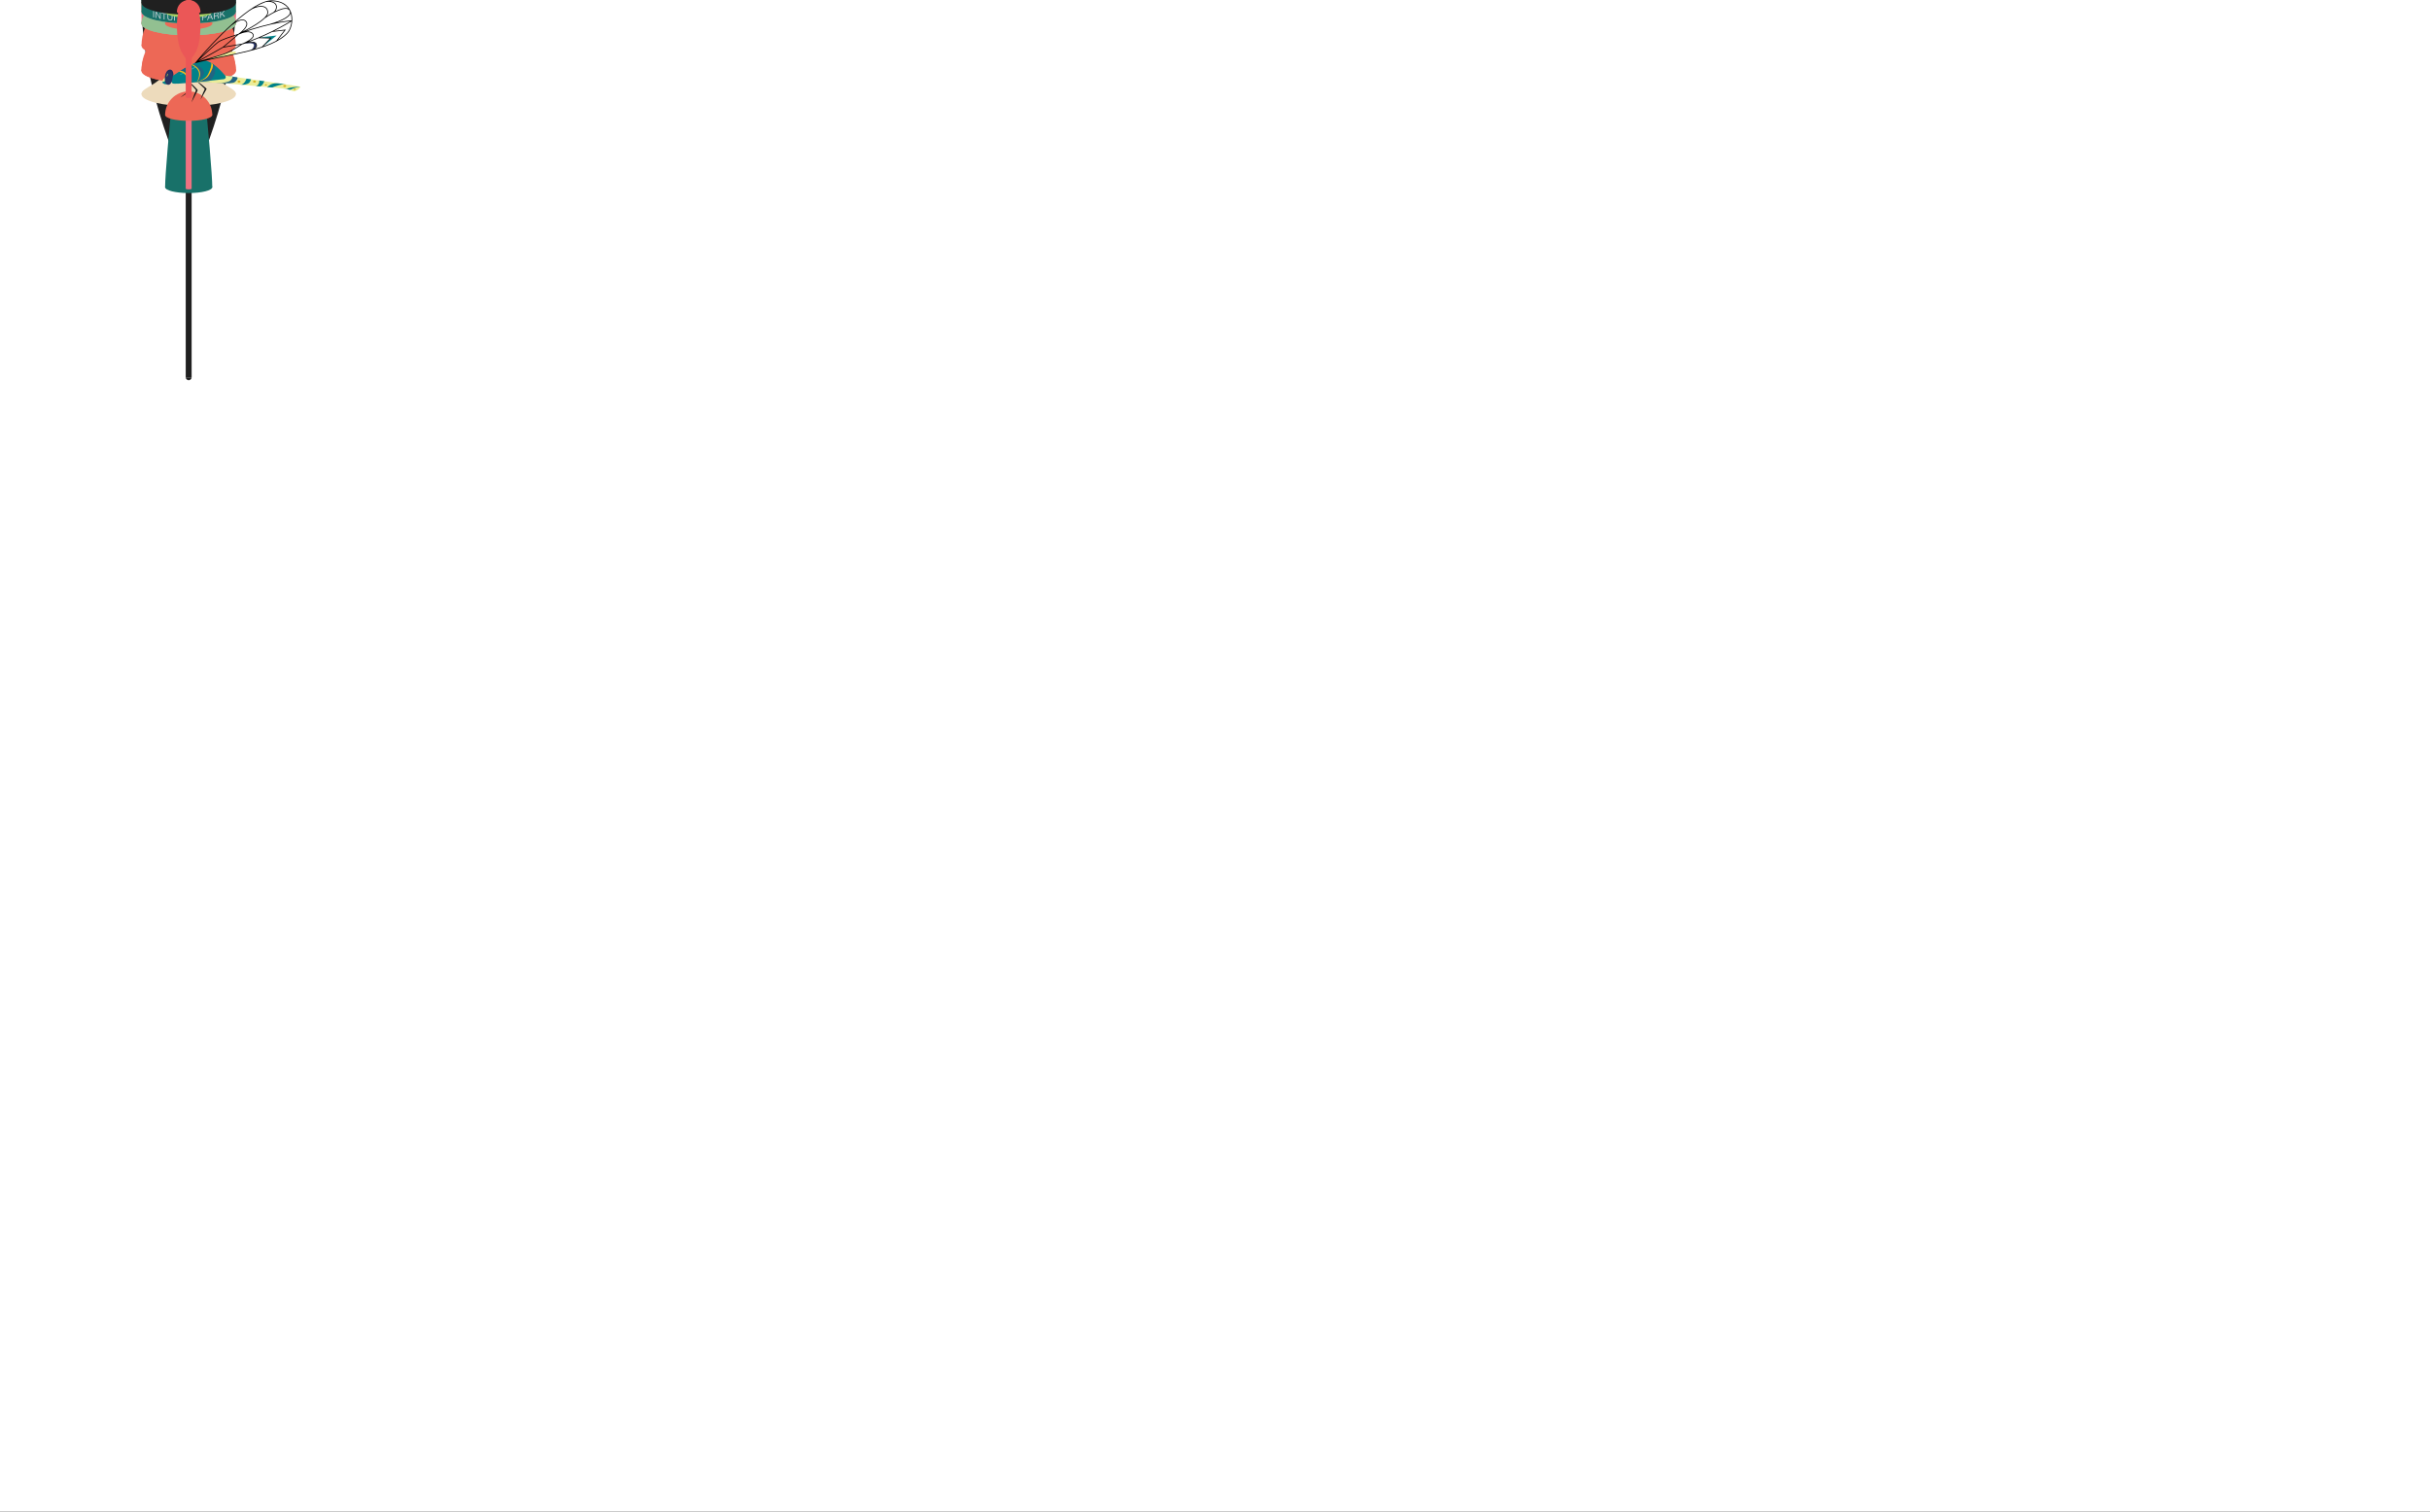
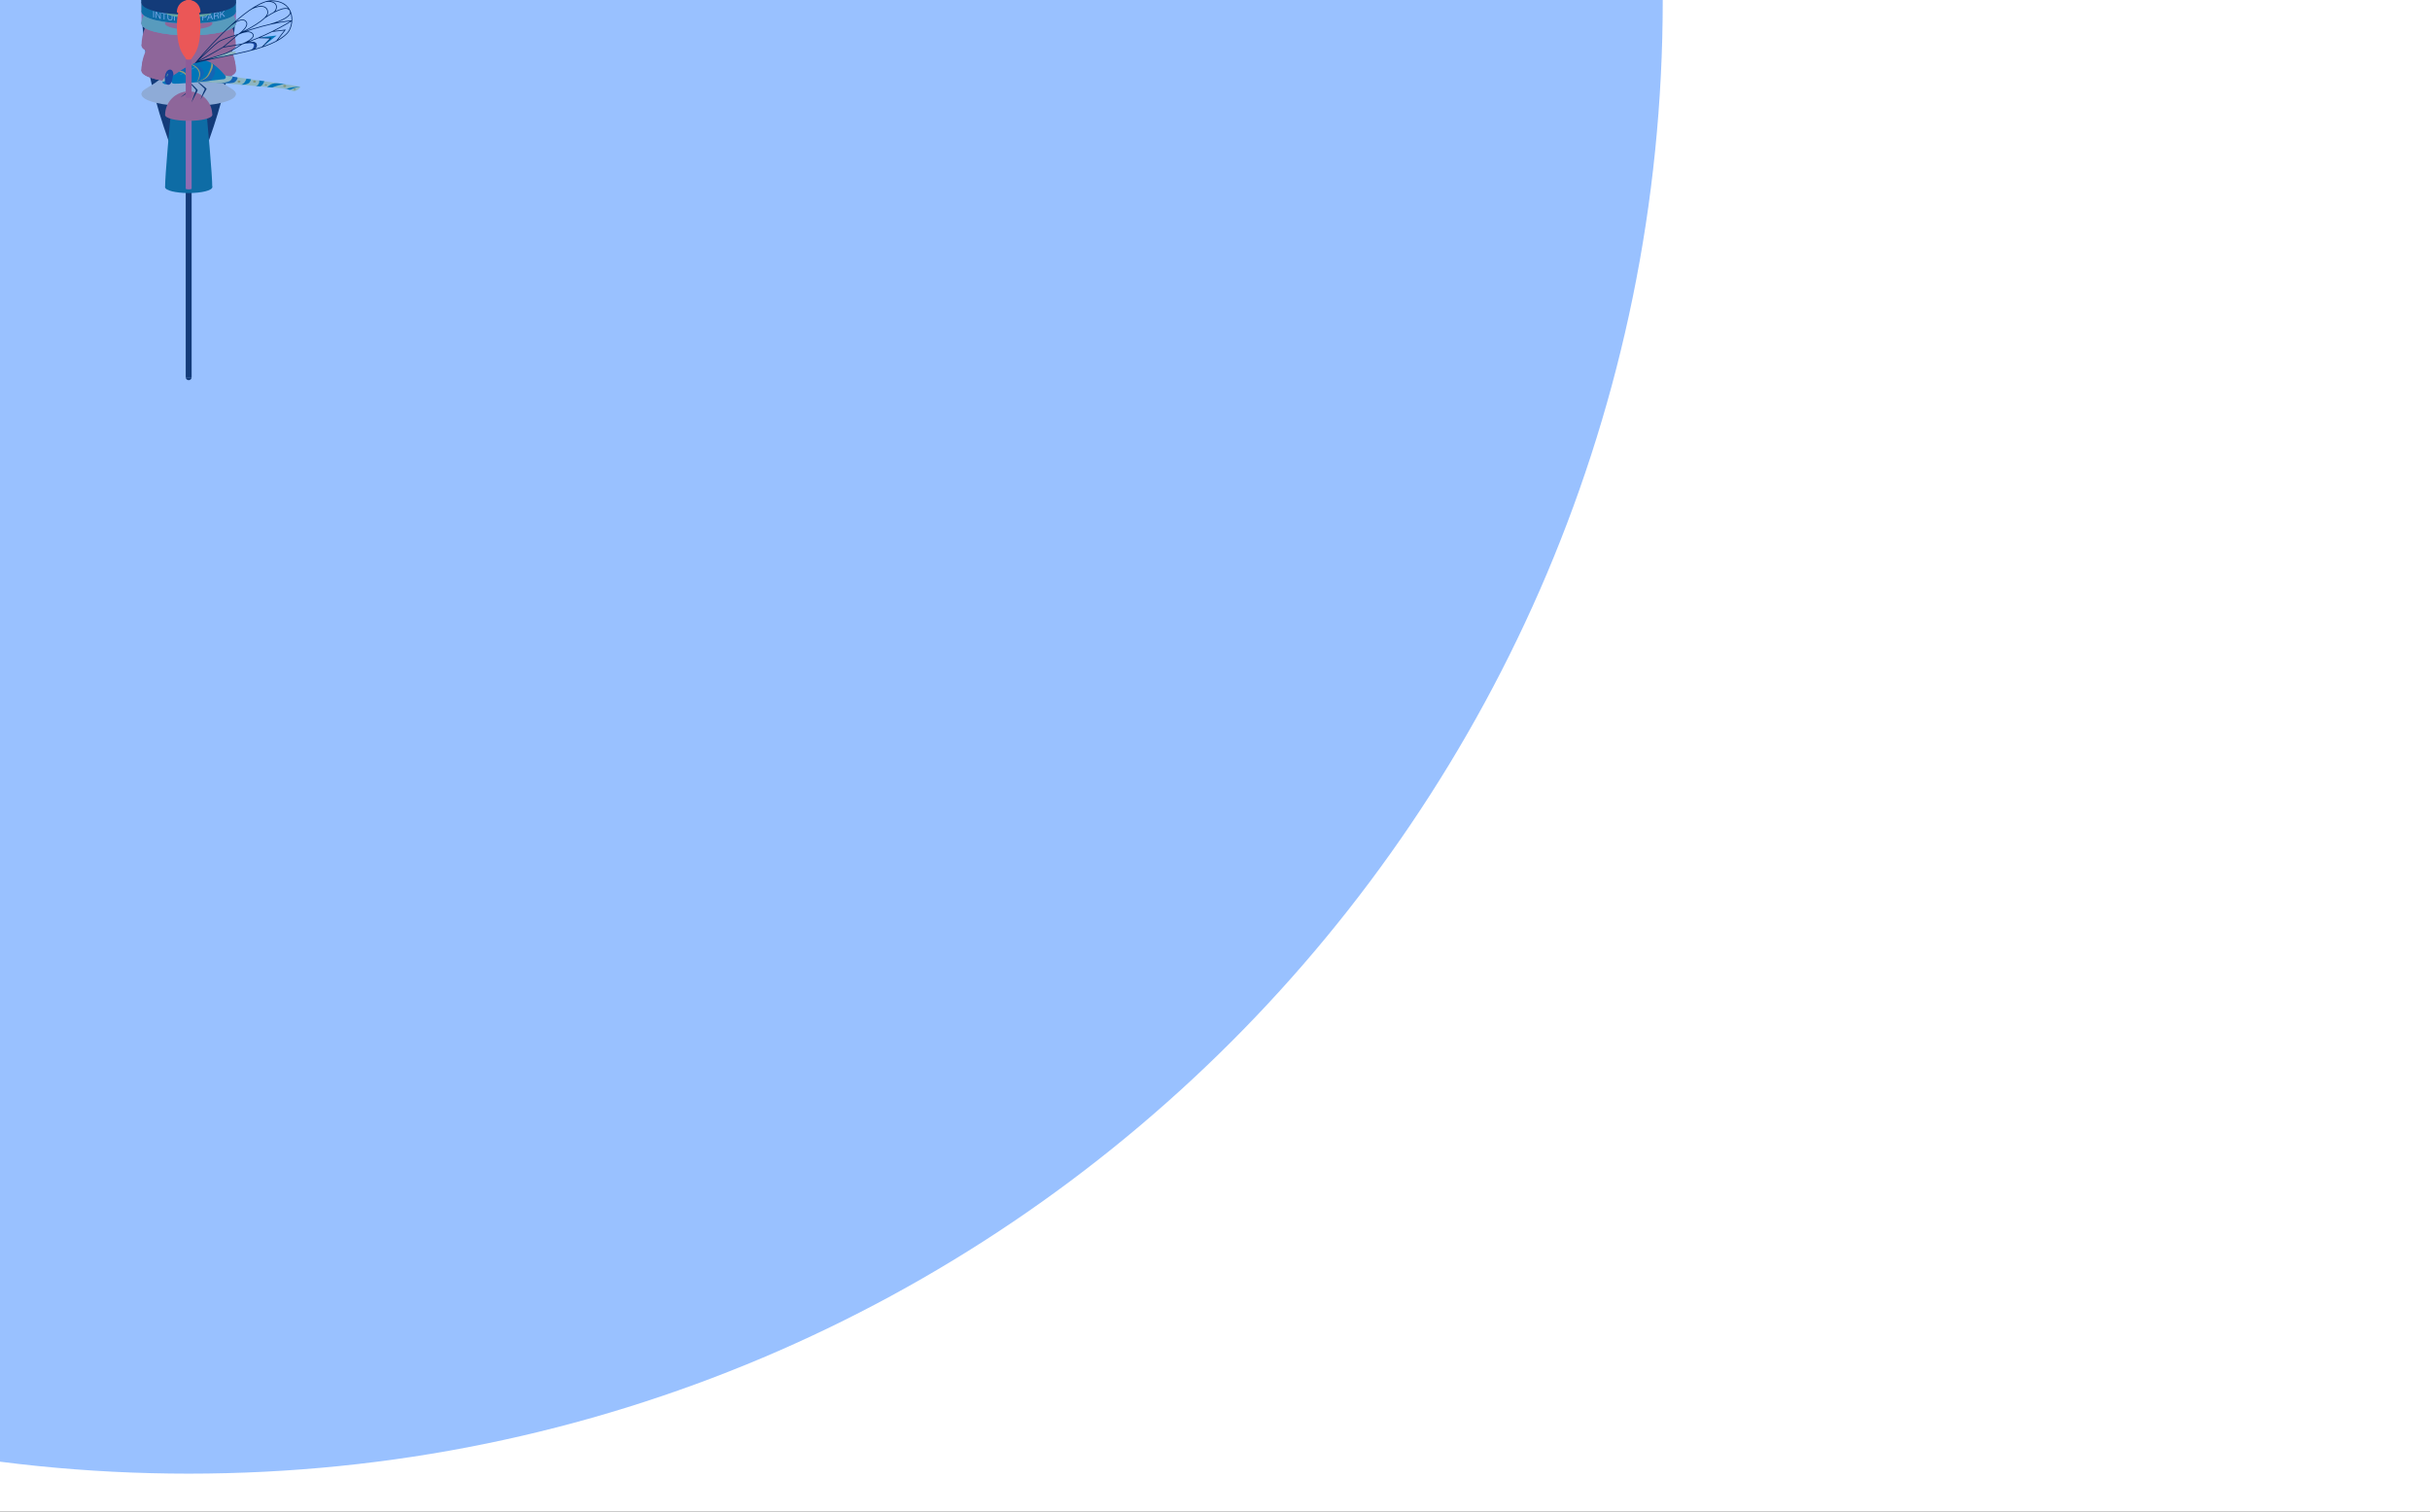
<svg xmlns="http://www.w3.org/2000/svg" width="3297" height="2051" viewBox="0 0 3297 2051" fill="none">
  <rect width="3297" height="2051" fill="black" />
  <g id="floatParts" clip-path="url(#clip0)">
    <rect width="3297" height="2051" fill="white" />
    <g id="p-512-8-0">
      <rect id="Rectangle 28" x="252" width="8" height="512" fill="#202020" />
      <path id="Ellipse 42" d="M252 512C252 513.061 252.421 514.078 253.172 514.828C253.922 515.579 254.939 516 256 516C257.061 516 258.078 515.579 258.828 514.828C259.579 514.078 260 513.061 260 512L252 512Z" fill="#202020" />
    </g>
    <g id="p-256-8-0">
      <rect id="Rectangle 27" x="252" width="8" height="256" fill="#202020" />
      <path id="Ellipse 41" d="M252 256C252 257.061 252.421 258.078 253.172 258.828C253.922 259.579 254.939 260 256 260C257.061 260 258.078 259.579 258.828 258.828C259.579 258.078 260 257.061 260 256L252 256Z" fill="#202020" />
    </g>
-     <g id="P-512-128-8">
+     <g id="p-256-128-8">
      <ellipse id="Ellipse 68" cx="256" cy="256" rx="4" ry="1" fill="#202020" />
      <path id="Vector 17" d="M320 0C320 132 260 240 260 256L252 256C252 240 192 132.5 192 -3.35703e-05L320 0Z" fill="#202020" />
    </g>
    <g id="p-254-64-8">
      <path id="Vector 23" d="M255.999 256H256H256.001C260.001 256 263 256 264 254C266 249 288 32 288 -0H224C224 32 246 249 248 254C249 256 251.999 256 255.999 256Z" fill="#187169" />
      <ellipse id="Ellipse 69" rx="32" ry="8" transform="matrix(1 0 0 -1 256 0)" fill="#187169" />
    </g>
    <g id="p-254-8-64">
      <ellipse id="Ellipse 68_2" cx="256" cy="254" rx="32" ry="8" fill="#187169" />
      <path id="Vector 22" d="M255.999 -2H256H256.001C260.001 -2 263 -2 264 0C266 5 288 222 288 254H224C224 222 246 5 248 0C249 -2 251.999 -2 255.999 -2Z" fill="#187169" />
    </g>
    <g id="p-256-8-8">
      <ellipse id="Ellipse 67" cx="256" cy="256" rx="4" ry="1" fill="#EF7181" />
      <rect id="Rectangle 51" x="252" width="8" height="256" fill="#EF7181" />
    </g>
    <g id="p-128-128-32">
      <ellipse id="Ellipse 65" cx="256" cy="128" rx="16" ry="4" fill="#92C091" />
      <path id="Vector 21" d="M272 128C272 96 320 48 320 -1.52588e-05L192 -4.06867e-06C192 48 240 96 240 128L272 128Z" fill="#92C091" />
    </g>
    <g id="p-128-128-8">
      <ellipse id="Ellipse 68_3" cx="256" cy="128" rx="4" ry="1" fill="#EDDBBC" />
      <path id="Vector 3" d="M192 0C192 58.64 252 82.207 252 128H260C260 82.207 320 59.271 320 0H192Z" fill="#EDDBBC" />
    </g>
    <g id="p-128-64-32">
      <ellipse id="Ellipse 73" cx="256" cy="128" rx="16" ry="4" transform="rotate(-180 256 128)" fill="#C4C4C4" />
      <path id="Vector 20" d="M288 0C288 48 272 80 272 128L240 128C240 80 224 48 224 -5.59506e-06L288 0Z" fill="#C4C4C4" />
      <ellipse id="Ellipse 72" cx="256" cy="-2.79753e-06" rx="32" ry="8" transform="rotate(-180 256 -2.79753e-06)" fill="#C4C4C4" />
    </g>
    <g id="p-128-64-8">
      <ellipse id="Ellipse 68_4" cx="256" cy="64" rx="4" ry="1" fill="#ED6856" />
      <path id="Vector 19" d="M252 64C252 32 224 56 224 0H288C288 56 260 32 260 64H252Z" fill="#ED6856" />
    </g>
    <g id="p-128-32-64">
      <ellipse id="Ellipse 69_2" cx="256" cy="128" rx="32" ry="8" fill="#C4C4C4" />
      <path id="Vector 18" d="M224 128C224 80 240 48 240 0H272C272 48 288 80 288 128H224Z" fill="#C4C4C4" />
      <ellipse id="Ellipse 68_5" cx="256" rx="16" ry="4" fill="#C4C4C4" />
    </g>
    <g id="p-128-32-8">
      <ellipse id="Ellipse 67_2" cx="256" cy="128" rx="4" ry="1" fill="#ED6856" />
      <path id="Vector 19_2" d="M252 128C252 64 240 128 240 0H272C272 128 260 64 260 128H252Z" fill="#ED6856" />
    </g>
    <g id="p-128-8-32">
      <ellipse id="Ellipse 65_2" cx="256" cy="128" rx="16" ry="4" fill="#ED6856" />
      <path id="Vector 20_2" d="M260 -1.04907e-06C260 64 272 0 272 128L240 128C240 -2.79753e-06 252 64 252 -1.74846e-06L260 -1.04907e-06Z" fill="#ED6856" />
    </g>
    <g id="p-128-8-8">
      <ellipse id="Ellipse 67_3" cx="256" cy="128" rx="4" ry="1" fill="#AAD564" />
      <rect id="Rectangle 10" x="252" width="8" height="128" fill="#AAD564" />
    </g>
    <g id="p-112-64-32">
      <ellipse id="Ellipse 75" cx="256" cy="112" rx="16" ry="4" transform="rotate(-180 256 112)" fill="#C4C4C4" />
      <path id="Vector 21_2" d="M288 0C288 112 272 56 272 112L240 112C240 56 224 112 224 -5.59506e-06L288 0Z" fill="#C4C4C4" />
      <ellipse id="Ellipse 74" cx="256" cy="-2.79753e-06" rx="32" ry="8" transform="rotate(-180 256 -2.79753e-06)" fill="#C4C4C4" />
    </g>
    <g id="p-112-32-64">
      <ellipse id="Ellipse 70" cx="256" cy="112" rx="32" ry="8" fill="#C4C4C4" />
      <path id="Vector 19_3" d="M224 112C224 0 240 56 240 0H272C272 56 288 0 288 112H224Z" fill="#C4C4C4" />
      <ellipse id="Ellipse 71" cx="256" rx="16" ry="4" fill="#C4C4C4" />
    </g>
    <g id="p-128-8-128">
      <ellipse id="Ellipse 68_6" cx="256" cy="128" rx="64" ry="16" fill="#EDDBBC" />
      <path id="Vector 17_2" d="M192 128C192 112 252 120 252 0H260C260 120 320 112 320 128H192Z" fill="#EDDBBC" />
      <ellipse id="Ellipse 69_3" cx="256" rx="4" ry="1" fill="#EDDBBC" />
    </g>
    <g id="p-96-32-128">
      <ellipse id="Ellipse 64" cx="256" cy="96" rx="64" ry="16" fill="#ED6856" />
      <path id="Vector 2" d="M192 96C192 48 240 36 240 0C240 0 240 4.3869e-05 272 0C272 36 320 48 320 96H192Z" fill="#ED6856" />
    </g>
    <g id="p-96-8-128">
      <ellipse id="Ellipse 64_2" cx="256" cy="96" rx="64" ry="16" fill="#ED6856" />
      <path id="Vector 2_2" d="M192 96C192 49.5 252 42 252 0H260C260 42 320 49.5 320 96H192Z" fill="#ED6856" />
    </g>
    <g id="p-64-128-64">
      <ellipse id="Ellipse 66" cx="256" cy="64" rx="32" ry="8" fill="#92C091" />
      <path id="Vector 21_3" d="M288 64C288 44.8 320 44.8 320 4.19617e-05L192 3.07716e-05C192 44.8 224 44.8 224 64L288 64Z" fill="#92C091" />
    </g>
    <g id="p-64-64-32">
      <ellipse id="Ellipse 65_3" cx="256" cy="64" rx="16" ry="4" fill="#DE9C46" />
      <path id="Vector 23_2" d="M288 0L272 64H240L224 0H288Z" fill="#DE9C46" />
    </g>
    <g id="p-64-32-32">
      <ellipse id="Ellipse 65_4" cx="256" cy="64" rx="16" ry="4" fill="#187169" />
      <rect id="Rectangle 45" x="240" width="32" height="64" fill="#187169" />
    </g>
    <g id="p-64-8-32">
      <ellipse id="Ellipse 67_4" cx="256" cy="64" rx="16" ry="4" fill="#EDDBBC" />
      <path id="Vector 22_2" d="M240 64C240 32 252 32 252 0H260C260 32 272 32 272 64H240Z" fill="#EDDBBC" />
    </g>
    <g id="p-62-128-8">
      <path id="Ellipse 51" d="M192 -1.11901e-05C192 8.405 193.655 16.727 196.872 24.492C200.088 32.257 204.802 39.312 210.745 45.255C216.688 51.198 223.743 55.912 231.508 59.128C239.273 62.345 247.595 64 256 64C264.405 64 272.727 62.345 280.492 59.128C288.257 55.912 295.312 51.198 301.255 45.255C307.198 39.312 311.912 32.257 315.128 24.492C318.345 16.727 320 8.405 320 -7.62939e-06L192 -1.11901e-05Z" fill="#E0E0E0" />
    </g>
    <g id="p-62-8-128">
      <ellipse id="Ellipse 64_3" cx="256" cy="62" rx="64" ry="16" fill="#ED6856" />
      <path id="Ellipse 49" d="M320 62C320 53.595 318.345 45.273 315.128 37.508C311.912 29.743 307.198 22.688 301.255 16.745C295.312 10.802 288.257 6.088 280.492 2.872C272.727 -0.345 264.405 -2 256 -2C247.595 -2 239.273 -0.345 231.508 2.872C223.743 6.088 216.688 10.802 210.745 16.745C204.802 22.688 200.088 29.743 196.872 37.508C193.655 45.273 192 53.595 192 62L320 62Z" fill="#ED6856" />
    </g>
    <g id="p-32-256-256">
      <ellipse id="Ellipse 64_4" cx="256" cy="32" rx="64" ry="16" fill="#EF7181" />
      <rect id="Rectangle 48" x="192" width="128" height="32" fill="#EF7181" />
    </g>
    <g id="p-32-64-128">
      <ellipse id="Ellipse 64_5" cx="256" cy="32" rx="64" ry="16" fill="#92C091" />
      <path id="Vector 21_4" d="M224 0C224 9.6 192 9.6 192 32H320C320 9.6 288 9.6 288 0H224Z" fill="#92C091" />
    </g>
    <g id="p-32-64-64">
      <ellipse id="Ellipse 66_2" cx="256" cy="32" rx="32" ry="8" fill="#DE9C46" />
      <rect id="Rectangle 50" x="224" width="64" height="32" fill="#DE9C46" />
    </g>
    <g id="p-32-32-128">
      <ellipse id="Ellipse 64_6" cx="256" cy="32" rx="64" ry="16" fill="#92C091" />
      <path id="Vector 21_5" d="M240 0C240 16 192 6 192 32H320C320 6 272 16 272 0H240Z" fill="#92C091" />
    </g>
    <g id="p-32-32-32">
      <ellipse id="Ellipse 65_5" cx="256" cy="32" rx="16" ry="4" fill="#8E4D3C" />
      <rect id="Rectangle 46" x="240" width="32" height="32" fill="#8E4D3C" />
    </g>
    <g id="p-32-8-64">
      <ellipse id="Ellipse 66_3" cx="256" cy="32" rx="32" ry="8" fill="#ED6856" />
      <path id="Vector 8" d="M224 32C224 16.906 252 9.057 251.999 0H259.999C259.999 9.057 288 16.906 288 32H224Z" fill="#ED6856" />
    </g>
    <g id="p-32-8-8">
      <ellipse id="Ellipse 81" cx="256" cy="32" rx="4" ry="1" fill="#E1CA52" />
      <rect id="Rectangle 10_2" x="252" width="8" height="32" fill="#E1CA52" />
    </g>
    <g id="p-16-256-256">
      <ellipse id="Ellipse 64_7" cx="256" cy="16" rx="64" ry="16" fill="#EDDBBC" />
      <rect id="Rectangle 49" x="192" width="128" height="16" fill="#EDDBBC" />
    </g>
    <g id="p-16-128-128">
      <ellipse id="Ellipse 68_7" cx="256" cy="16" rx="64" ry="16" fill="#187169" />
      <rect id="Rectangle 52" x="192" width="128" height="16" fill="#187169" />
      <ellipse id="Ellipse 69_4" cx="256" rx="64" ry="16" fill="#187169" />
      <g id="Group 9">
        <path id="K" d="M298.523 24.395L299.62 24.086V21.086L300.995 19.366L303.975 22.858L305.361 22.467L301.746 18.374L305.222 13.938L303.801 14.338L299.62 19.79V15.518L298.523 15.827V24.395Z" fill="#CAD1D6" />
        <path id="R" d="M290.134 25.994L291.255 25.786V22.126L293.992 21.619C295.078 21.418 295.267 22.103 295.396 22.907C295.562 23.716 295.385 24.673 295.703 24.962L296.954 24.73C296.482 24.241 296.517 23.275 296.458 22.458C296.364 21.647 296.175 20.938 295.196 20.928V20.904C296.222 20.425 296.659 19.505 296.659 18.461C296.659 17.081 295.691 16.396 294.099 16.691L290.134 17.426V25.994ZM291.255 21.166V18.178L294.04 17.662C295.09 17.467 295.538 17.996 295.538 18.848C295.538 20.096 294.629 20.541 293.591 20.733L291.255 21.166Z" fill="#CAD1D6" />
        <path id="A" d="M280.974 27.32L282.137 27.152L283.087 24.434L286.674 23.914L287.6 26.36L288.847 26.179L285.534 18.091L284.287 18.272L280.974 27.32ZM283.444 23.422L284.881 19.218L284.904 19.214L286.318 23.006L283.444 23.422Z" fill="#CAD1D6" />
        <path id="P" d="M274.197 27.828L275.332 27.724V24.22L277.937 23.981C279.646 23.836 280.554 22.804 280.554 21.208C280.554 19.612 279.646 18.76 277.937 18.917L274.197 19.26V27.828ZM275.332 20.116L277.555 19.912C278.846 19.793 279.419 20.293 279.419 21.312C279.419 22.332 278.846 22.949 277.555 23.056L275.332 23.26V20.116Z" fill="#CAD1D6" />
        <path id="N" d="M260.61 28.52L261.689 28.477V21.601L261.713 21.6L266.186 28.301L267.433 28.252V19.684L266.353 19.726V26.674L266.329 26.675L261.821 19.904L260.61 19.952V28.52Z" fill="#CAD1D6" />
        <path id="O" d="M250.998 24.325C250.998 26.665 252.378 28.813 255.102 28.813C257.826 28.813 259.206 26.665 259.206 24.325C259.206 21.985 257.826 19.837 255.102 19.837C252.378 19.837 250.998 21.985 250.998 24.325ZM252.138 24.325C252.138 22.597 253.014 20.797 255.102 20.797C257.19 20.797 258.066 22.597 258.066 24.325C258.066 26.053 257.19 27.853 255.102 27.853C253.014 27.853 252.138 26.053 252.138 24.325Z" fill="#CAD1D6" />
        <path id="I" d="M248.083 28.5L249.223 28.53V19.962L248.083 19.932V28.5Z" fill="#CAD1D6" />
        <path id="T" d="M242.114 28.309L243.253 28.369V20.761L246.105 20.91V19.95L239.262 19.592V20.552L242.114 20.701V28.309Z" fill="#CAD1D6" />
        <path id="I_2" d="M236.216 27.916L237.353 27.991V19.423L236.216 19.348V27.916Z" fill="#CAD1D6" />
        <path id="U" d="M234.048 19.173L232.914 19.054V24.526C232.914 26.05 232.138 26.784 230.694 26.632C229.179 26.473 228.331 25.568 228.331 24.044V18.572L227.198 18.453V23.925C227.198 26.205 228.499 27.361 230.694 27.592C232.831 27.817 234.048 26.817 234.048 24.645V19.173Z" fill="#CAD1D6" />
        <path id="T_2" d="M222.075 26.313L223.203 26.476V18.868L226.03 19.278V18.318L219.249 17.335V18.295L222.075 18.705V26.313Z" fill="#CAD1D6" />
        <path id="N_2" d="M211.28 24.247L212.336 24.472V17.596L212.36 17.601L216.738 25.407L217.959 25.667V17.099L216.902 16.874V23.822L216.879 23.817L212.465 15.931L211.28 15.679V24.247Z" fill="#CAD1D6" />
        <path id="I_3" d="M207.902 23.418L208.999 23.727V15.159L207.902 14.85V23.418Z" fill="#CAD1D6" />
      </g>
    </g>
    <g id="p-16-64-64">
      <ellipse id="Ellipse 66_4" cx="256" cy="16" rx="32" ry="8" fill="#AAD564" />
      <rect id="Rectangle 47" x="224" width="64" height="16" fill="#AAD564" />
    </g>
    <g id="p-4-128-128">
      <ellipse id="Ellipse 69_5" cx="256" cy="4" rx="64" ry="16" fill="#202020" />
      <rect id="Rectangle 33" x="192" width="128" height="4" fill="#202020" />
    </g>
    <g id="p-4-64-64">
      <ellipse id="Ellipse 66_5" cx="256" cy="4" rx="32" ry="8" fill="#202020" />
      <rect id="Rectangle 34" x="224" width="64" height="4" fill="#202020" />
    </g>
    <g id="p-4-32-32">
      <rect id="Rectangle 35" x="240" width="32" height="4" fill="#202020" />
    </g>
    <g id="p-4-8-8">
      <ellipse id="Ellipse 68_8" cx="256" cy="4" rx="4" ry="1" fill="#202020" />
      <rect id="Rectangle 36" x="252" width="8" height="4" fill="#202020" />
    </g>
    <g id="p-158-0-64">
      <ellipse id="Ellipse 85" cx="256" cy="156" rx="32" ry="8" fill="#ED6856" />
      <path id="Ellipse 84" d="M288 156C288 151.798 287.172 147.637 285.564 143.754C283.956 139.872 281.599 136.344 278.627 133.373C275.656 130.401 272.128 128.044 268.246 126.436C264.363 124.828 260.202 124 256 124C251.798 124 247.637 124.828 243.754 126.436C239.872 128.044 236.344 130.401 233.373 133.373C230.401 136.344 228.044 139.872 226.436 143.754C224.828 147.637 224 151.798 224 156L256 156H288Z" fill="#ED6856" />
      <g id="Group 1">
        <path id="Vector 8_2" d="M257.969 123.018C256.405 119.447 253.163 112.805 250.494 109.865L256.305 122.389C256.512 122.837 256.363 123.368 255.955 123.646C250.627 127.281 244.73 132.229 244.73 132.229C244.73 132.229 254.005 126.696 257.635 124.201C258.017 123.938 258.156 123.443 257.969 123.018Z" fill="#181818" />
        <path id="Vector 9" d="M267.964 121.874C265.055 118.592 259.053 112.344 255.28 110.253L265.574 121.848C265.841 122.149 265.901 122.58 265.731 122.945C262.504 129.878 259.874 138.963 259.874 138.963C259.874 138.963 266.061 127.444 268.124 122.915C268.284 122.565 268.22 122.162 267.964 121.874Z" fill="#181818" />
        <path id="Vector 10" d="M279.912 120.01C276.943 117.249 271.013 112.171 267.28 110.516L277.412 120.255C277.735 120.566 277.811 121.053 277.605 121.451C274.475 127.512 272.07 135.142 272.07 135.142C272.07 135.142 278.019 125.235 280.118 121.158C280.317 120.771 280.23 120.306 279.912 120.01Z" fill="#181818" />
        <path id="Vector 6" d="M300.364 112.595C292.004 111.846 271.548 111.347 262.365 111.191L300.364 101.829C336.305 106.822 393.462 115.404 406.287 117.276C410.302 117.862 402.012 123.829 399.162 123.829C396.882 123.829 390.929 121.333 389.187 120.553L300.364 112.595Z" fill="#EBED99" />
        <path id="Vector 24" d="M232.31 94.794C235.28 96.227 235.42 101.015 235.28 102.727C234.873 107.716 232.31 113.727 228.33 112.457C224.034 111.087 224.465 104.8 224.756 101.239C225.175 96.104 229.419 93.398 232.31 94.794Z" fill="#232E5E" />
        <g id="Mask Group">
          <mask id="mask0" mask-type="alpha" maskUnits="userSpaceOnUse" x="262" y="101" width="146" height="23">
            <path id="Vector 20_3" d="M300.364 112.595C292.004 111.846 271.548 111.347 262.365 111.191L300.364 101.829C336.305 106.822 393.462 115.404 406.287 117.276C410.302 117.862 402.012 123.829 399.162 123.829C396.882 123.829 390.929 121.333 389.187 120.553L300.364 112.595Z" fill="#EBED99" />
          </mask>
          <g mask="url(#mask0)">
            <g id="Vector 19_4">
              <path d="M321.362 116.704C321.334 116.707 321.307 116.71 321.28 116.713C321.307 116.71 321.335 116.707 321.362 116.704C323.076 116.519 327.025 115.681 329.78 113.713C332.58 111.713 334.28 107.546 334.78 105.713H340.78C340.78 106.879 340.28 109.813 338.28 112.213C336.291 114.599 326.227 116.195 321.362 116.704Z" fill="#00818A" />
              <path d="M344.78 118.713C350.28 115.713 352.28 113.713 351.78 108.213L359.78 106.713C359.613 107.879 358.68 111.113 356.28 114.713C353.28 119.213 339.28 121.713 344.78 118.713Z" fill="#00818A" />
              <path d="M367.28 114.713C362.88 117.513 361.447 119.213 361.28 119.713V122.713C363.28 121.379 369.48 118.113 378.28 115.713C387.08 113.313 393.947 112.379 396.28 112.213C388.447 111.879 371.68 111.913 367.28 114.713Z" fill="#00818A" />
              <path d="M391.28 119.713C386.48 121.313 383.28 121.046 382.28 120.713C382.947 121.379 384.88 122.713 387.28 122.713C390.28 122.713 392.28 122.713 396.28 120.713C399.48 119.113 404.947 118.046 407.28 117.713C403.947 117.713 396.08 118.113 391.28 119.713Z" fill="#00818A" />
            </g>
          </g>
        </g>
        <path id="Vector 15" d="M300.364 112.595C292.004 111.846 271.548 111.347 262.365 111.191L300.364 101.829C310.667 103.285 317.174 104.187 321.28 104.786C323.78 105.151 321.28 109.213 318.78 111.213C316.28 113.213 308.724 113.344 300.364 112.595Z" fill="#216583" />
        <path id="Vector 14" d="M300.364 112.595C300.364 112.595 271.548 111.347 262.365 111.191L300.364 101.829C305.175 102.498 310.366 103.23 315.78 104.003C315.78 104.003 315.28 106.713 312.78 109.213C310.28 111.713 300.364 112.595 300.364 112.595Z" fill="#EBED99" />
        <path id="Vector 5" d="M234.28 113.213C232.6 112.127 232.198 109.663 232.365 108.829L233.365 103.829C244.031 95.996 268.065 80.729 278.865 82.329C287.956 83.676 299.103 94.803 305.683 102.763C307.15 104.538 306.025 107.156 303.738 107.418C278.218 110.344 237.004 114.973 234.28 113.213Z" fill="#00818A" />
        <ellipse id="Ellipse 6" cx="256.172" cy="95.555" rx="13.748" ry="0.818" transform="rotate(-25.8604 256.172 95.555)" fill="#2AA3AB" />
        <g id="Mask Group_2">
          <mask id="mask1" mask-type="alpha" maskUnits="userSpaceOnUse" x="232" y="82" width="75" height="32">
            <path id="Vector 18_2" d="M234.28 113.213C232.6 112.127 232.198 109.663 232.365 108.829L233.365 103.829C244.031 95.996 268.065 80.729 278.865 82.329C287.956 83.676 299.103 94.803 305.683 102.763C307.15 104.538 306.025 107.156 303.738 107.418C278.218 110.344 237.004 114.973 234.28 113.213Z" fill="#00818A" />
          </mask>
          <g mask="url(#mask1)">
            <g id="Vector 17_3">
              <path d="M248.821 99.305C244.371 96.655 239.81 97.311 238.086 97.97L249.216 90.235C251.827 91.992 257.469 96.859 259.144 102.267C260.82 107.674 258.703 113.113 257.436 115.157C256.418 110.977 253.271 101.955 248.821 99.305Z" fill="#F7BE16" />
              <path d="M269.373 96.726C266.82 90.957 260.031 87.842 256.955 87.005C267.005 86.264 274.996 93.652 275.347 98.413C275.557 101.26 271.969 106.349 268.769 110.172C272.09 109.537 279.47 106.724 282.419 100.55C286.104 92.833 287.379 88.484 286.538 84.291C285.697 80.098 292.413 91.835 289.295 100.043C286.801 106.609 283.461 109.869 282.102 110.679L268.769 110.172C267.688 111.462 266.652 112.608 265.821 113.475C268.069 110.295 271.925 102.494 269.373 96.726Z" fill="#F7BE16" />
            </g>
            <g id="Vector 16">
              <path d="M250.421 98.057C246.191 95.138 241.608 95.451 239.846 95.972L251.478 89.197C253.946 91.108 259.198 96.285 260.467 101.705C261.736 107.125 259.233 112.302 257.823 114.213C257.118 110.043 254.651 100.975 250.421 98.057Z" fill="#216583" />
              <path d="M271.042 97.014C268.927 91.177 262.406 87.633 259.409 86.591C269.456 86.591 276.858 94.408 276.858 99.099C276.858 101.904 272.918 106.632 269.456 110.147C272.805 109.765 280.348 107.542 283.732 101.705C287.962 94.408 289.548 90.239 289.02 86.07C288.491 81.9 294.307 93.887 290.606 101.705C287.645 107.959 284.085 110.912 282.675 111.607L269.456 110.147C268.287 111.333 267.173 112.381 266.283 113.17C268.751 110.217 273.157 102.851 271.042 97.014Z" fill="#216583" />
            </g>
          </g>
        </g>
        <path id="Vector 3_2" d="M221.024 112.877C223.731 115.032 225.416 114.362 227.834 113.939L225.058 108.04C222.811 108.934 218.859 111.152 221.024 112.877Z" fill="#00818A" />
        <path id="Vector 4" d="M220.424 110.251C220.81 107.707 222.221 106.701 223.931 105.104L225.682 108.773C223.801 110.114 220.116 112.287 220.424 110.251Z" fill="#EBED99" />
        <path id="Vector 1" d="M231.31 97.28C234.28 98.713 234.42 103.501 234.28 105.213C233.873 110.202 231.31 116.213 227.33 114.943C223.034 113.573 223.465 107.286 223.756 103.726C224.175 98.59 228.419 95.885 231.31 97.28Z" fill="#293462" />
        <path id="Vector 2_3" d="M226.395 101.919C226.108 103.151 226.431 104.092 226.628 104.408L228.199 99.741C227.717 99.953 226.681 100.687 226.395 101.919Z" fill="#B7D24B" />
        <path id="Vector 22_3" d="M375.28 48.213L352.28 50.713L367.28 51.713L355.78 63.713L375.28 48.213Z" fill="#02838C" />
        <path id="Vector 21_6" d="M281.28 80.713C283.78 79.713 318.601 66.213 320.28 70.713C321.96 75.213 285.05 79.942 281.28 80.713Z" fill="#EBED99" />
        <path id="Vector 23_3" d="M344.28 60.213C343.08 57.813 333.78 58.879 329.28 59.713C334.78 57.879 346.18 55.313 347.78 59.713C349.38 64.113 344.113 66.879 341.28 67.713C342.78 66.213 345.48 62.613 344.28 60.213Z" fill="#293462" />
        <path id="Vector" d="M265.445 85.142L265.059 84.824L264.062 86.033L265.575 85.624L265.445 85.142ZM369.042 1.014L369.062 0.514L369.062 0.514L369.042 1.014ZM390.016 44.707L389.649 44.368L390.016 44.707ZM343.28 46.513L342.849 46.767L342.849 46.767L343.28 46.513ZM296.13 57.023L296.416 57.434L296.416 57.434L296.13 57.023ZM265.91 84.609L265.567 84.246L266.04 85.092L265.91 84.609ZM325.28 45.213L325.08 44.755L325.448 45.684L325.28 45.213ZM395.78 28.213L396.051 28.633C396.24 28.511 396.325 28.277 396.257 28.062C396.189 27.847 395.986 27.704 395.761 27.713L395.78 28.213ZM367.28 51.713L367.641 52.059L368.424 51.244L367.294 51.213L367.28 51.713ZM369.28 42.82L369.059 42.372L369.28 42.82ZM386.78 40.713L387.175 41.019L387.907 40.073L386.72 40.216L386.78 40.713ZM393.28 14.213L392.838 14.447L392.838 14.447L393.28 14.213ZM265.831 85.46C277.559 71.238 296.809 49.97 316.434 32.389C326.247 23.599 336.142 15.741 345.228 10.148C354.333 4.543 362.548 1.263 369.023 1.513L369.062 0.514C362.273 0.252 353.841 3.672 344.703 9.297C335.546 14.933 325.602 22.834 315.767 31.645C296.094 49.267 276.81 70.575 265.059 84.824L265.831 85.46ZM369.023 1.513C377.23 1.831 383.13 4.095 387.243 7.418C391.356 10.742 393.723 15.157 394.806 19.848C395.89 24.543 395.686 29.505 394.66 33.889C393.633 38.281 391.792 42.046 389.649 44.368L390.384 45.046C392.678 42.56 394.58 38.62 395.634 34.117C396.689 29.608 396.904 24.488 395.78 19.622C394.655 14.752 392.187 10.127 387.872 6.64C383.557 3.154 377.436 0.838 369.062 0.514L369.023 1.513ZM389.649 44.368C384.168 50.305 376.306 55.095 366.901 59.113C357.499 63.129 346.589 66.362 335.041 69.202C323.493 72.042 311.325 74.486 299.408 76.931C287.495 79.375 275.832 81.82 265.315 84.659L265.575 85.624C276.059 82.794 287.693 80.355 299.609 77.911C311.518 75.467 323.708 73.019 335.279 70.173C346.85 67.327 357.82 64.079 367.294 60.032C376.763 55.986 384.769 51.129 390.384 45.046L389.649 44.368ZM313.946 34.7C316.512 32.786 320.221 30.125 323.88 28.615C327.573 27.091 330.968 26.831 333.181 29.3L333.925 28.633C331.25 25.647 327.255 26.14 323.499 27.691C319.71 29.254 315.91 31.987 313.349 33.898L313.946 34.7ZM333.181 29.3C334.288 30.535 334.575 31.929 334.302 33.416C334.025 34.928 333.164 36.543 331.953 38.142C329.534 41.338 325.829 44.325 323.149 46.096L323.7 46.931C326.432 45.125 330.237 42.066 332.751 38.746C334.006 37.088 334.968 35.327 335.286 33.597C335.608 31.841 335.263 30.125 333.925 28.633L333.181 29.3ZM323.64 46.964C326.223 45.73 330.22 44.209 334.001 43.757C337.811 43.302 341.187 43.949 342.849 46.767L343.711 46.259C341.728 42.897 337.784 42.298 333.882 42.764C329.95 43.235 325.842 44.804 323.209 46.062L323.64 46.964ZM342.849 46.767C343.604 48.046 343.243 49.419 342.034 50.894C340.825 52.37 338.862 53.812 336.753 55.087C334.654 56.356 332.451 57.435 330.797 58.195C329.971 58.574 329.284 58.873 328.816 59.076C328.584 59.176 328.4 59.256 328.283 59.309C328.228 59.333 328.172 59.359 328.132 59.381C328.121 59.387 328.104 59.396 328.085 59.408C328.082 59.41 328.019 59.448 327.964 59.515C327.95 59.532 327.828 59.672 327.851 59.888C327.882 60.179 328.118 60.287 328.193 60.311C328.273 60.337 328.339 60.337 328.358 60.337C328.386 60.336 328.408 60.334 328.421 60.332L328.292 59.34C328.301 59.339 328.321 59.337 328.347 59.337C328.363 59.337 328.427 59.336 328.506 59.361C328.579 59.386 328.815 59.492 328.846 59.783C328.868 59.998 328.747 60.137 328.734 60.152C328.701 60.192 328.67 60.217 328.659 60.226C328.644 60.237 328.633 60.245 328.627 60.249C328.62 60.253 328.615 60.256 328.612 60.258C328.609 60.26 328.607 60.261 328.607 60.261C328.606 60.261 328.613 60.258 328.63 60.25C328.646 60.242 328.667 60.232 328.694 60.22C328.802 60.171 328.977 60.096 329.213 59.993C329.683 59.79 330.379 59.487 331.215 59.103C332.885 58.336 335.126 57.24 337.271 55.943C339.406 54.652 341.488 53.139 342.808 51.528C344.128 49.916 344.779 48.071 343.711 46.259L342.849 46.767ZM328.357 59.836C328.538 60.302 328.538 60.302 328.538 60.302C328.538 60.302 328.538 60.302 328.538 60.302C328.538 60.302 328.539 60.302 328.54 60.301C328.542 60.301 328.545 60.3 328.549 60.298C328.556 60.295 328.568 60.291 328.584 60.285C328.615 60.273 328.662 60.255 328.723 60.232C328.846 60.187 329.027 60.12 329.26 60.037C329.724 59.872 330.391 59.643 331.2 59.39C332.82 58.882 334.997 58.279 337.243 57.891C339.498 57.501 341.78 57.334 343.625 57.671C345.465 58.006 346.771 58.816 347.288 60.304L348.233 59.976C347.549 58.011 345.829 57.056 343.805 56.687C341.787 56.319 339.368 56.508 337.072 56.906C334.768 57.304 332.545 57.92 330.901 58.435C330.079 58.693 329.399 58.926 328.924 59.095C328.687 59.179 328.501 59.248 328.373 59.295C328.31 59.319 328.261 59.338 328.228 59.35C328.211 59.357 328.198 59.362 328.189 59.365C328.185 59.367 328.182 59.368 328.179 59.369C328.178 59.369 328.177 59.37 328.177 59.37C328.176 59.37 328.176 59.37 328.176 59.37C328.176 59.37 328.176 59.37 328.357 59.836ZM347.288 60.304C347.833 61.873 347.552 63.096 346.749 64.121C345.918 65.182 344.503 66.062 342.729 66.818C340.965 67.57 338.905 68.175 336.84 68.717C334.794 69.254 332.713 69.737 330.988 70.229L331.263 71.191C332.98 70.7 335 70.234 337.094 69.684C339.168 69.139 341.287 68.52 343.121 67.738C344.946 66.96 346.549 65.999 347.536 64.737C348.552 63.44 348.888 61.861 348.233 59.976L347.288 60.304ZM323.274 46.036C317.908 47.728 312.271 49.527 307.375 51.32C302.495 53.107 298.298 54.907 295.845 56.613L296.416 57.434C298.75 55.811 302.834 54.048 307.719 52.259C312.59 50.475 318.207 48.683 323.574 46.99L323.274 46.036ZM295.845 56.613C293.746 58.072 288.374 62.91 282.457 68.39C276.523 73.885 269.997 80.067 265.567 84.246L266.253 84.973C270.685 80.792 277.207 74.615 283.136 69.124C289.082 63.617 294.39 58.842 296.416 57.434L295.845 56.613ZM266.13 85.058C270.579 82.878 277.111 79.174 283.847 75.309C290.591 71.439 297.544 67.403 302.856 64.545L302.382 63.664C297.054 66.531 290.084 70.577 283.349 74.442C276.605 78.312 270.103 81.997 265.69 84.16L266.13 85.058ZM302.619 64.105C302.941 64.487 302.941 64.487 302.941 64.487C302.941 64.487 302.941 64.487 302.941 64.487C302.942 64.486 302.943 64.486 302.944 64.485C302.946 64.483 302.949 64.48 302.953 64.477C302.962 64.47 302.974 64.459 302.991 64.445C303.024 64.417 303.074 64.376 303.138 64.322C303.267 64.213 303.457 64.054 303.699 63.85C304.184 63.443 304.881 62.858 305.727 62.146C307.419 60.724 309.71 58.796 312.104 56.778C316.89 52.745 322.097 48.343 323.754 46.889L323.094 46.137C321.447 47.583 316.25 51.976 311.46 56.014C309.066 58.031 306.776 59.958 305.083 61.381C304.237 62.092 303.541 62.677 303.056 63.085C302.814 63.288 302.624 63.448 302.495 63.556C302.43 63.61 302.381 63.651 302.348 63.679C302.331 63.693 302.319 63.704 302.31 63.711C302.306 63.714 302.303 63.717 302.301 63.719C302.3 63.72 302.299 63.72 302.298 63.721C302.298 63.721 302.298 63.721 302.298 63.721C302.298 63.721 302.298 63.721 302.619 64.105ZM302.701 64.598L328.438 60.33L328.275 59.343L302.537 63.611L302.701 64.598ZM307.943 71.179C303.614 73.15 293.095 76.383 283.614 79.133C278.883 80.506 274.424 81.754 271.148 82.659C269.51 83.112 268.168 83.479 267.236 83.733C266.769 83.859 266.405 83.958 266.158 84.025C266.035 84.058 265.94 84.084 265.877 84.101C265.845 84.109 265.821 84.116 265.805 84.12C265.797 84.122 265.791 84.124 265.787 84.125C265.785 84.125 265.783 84.126 265.782 84.126C265.781 84.126 265.781 84.126 265.781 84.126C265.781 84.126 265.78 84.126 265.91 84.609C266.04 85.092 266.04 85.092 266.04 85.092C266.041 85.092 266.041 85.092 266.041 85.092C266.042 85.091 266.044 85.091 266.046 85.091C266.05 85.089 266.056 85.088 266.064 85.086C266.081 85.081 266.105 85.075 266.137 85.066C266.2 85.049 266.295 85.023 266.419 84.99C266.667 84.923 267.031 84.824 267.498 84.697C268.432 84.444 269.775 84.076 271.414 83.623C274.693 82.717 279.156 81.468 283.892 80.094C293.346 77.351 303.947 74.097 308.357 72.089L307.943 71.179ZM308.357 72.089C312.757 70.087 317.83 67.124 321.794 64.669C323.778 63.44 325.488 62.336 326.703 61.538C327.31 61.14 327.793 60.818 328.125 60.596C328.291 60.484 328.419 60.398 328.506 60.339C328.549 60.31 328.582 60.288 328.604 60.273C328.616 60.265 328.624 60.259 328.63 60.255C328.632 60.253 328.635 60.252 328.636 60.251C328.637 60.251 328.637 60.25 328.638 60.25C328.638 60.25 328.638 60.25 328.638 60.249C328.638 60.249 328.638 60.249 328.357 59.836C328.075 59.423 328.075 59.423 328.075 59.423C328.075 59.423 328.075 59.423 328.075 59.423C328.074 59.424 328.074 59.424 328.073 59.425C328.072 59.425 328.07 59.427 328.067 59.429C328.062 59.432 328.053 59.438 328.043 59.445C328.021 59.46 327.988 59.482 327.946 59.511C327.86 59.569 327.733 59.654 327.568 59.765C327.239 59.986 326.758 60.306 326.154 60.702C324.945 61.496 323.242 62.595 321.267 63.819C317.313 66.268 312.283 69.204 307.943 71.179L308.357 72.089ZM325.481 45.671C329.502 43.911 339.026 39.149 347.55 33.696C351.81 30.971 355.84 28.061 358.811 25.256C360.296 23.854 361.53 22.466 362.395 21.128C363.258 19.795 363.78 18.473 363.78 17.213H362.78C362.78 18.203 362.365 19.334 361.556 20.585C360.749 21.831 359.577 23.158 358.124 24.529C355.22 27.271 351.25 30.142 347.011 32.854C338.535 38.276 329.058 43.014 325.08 44.755L325.481 45.671ZM363.78 17.213C363.78 13.969 362.704 11.658 360.886 10.17C359.085 8.696 356.628 8.088 353.968 8.088C348.655 8.088 342.3 10.509 337.976 13.816L338.584 14.61C342.76 11.416 348.906 9.088 353.968 9.088C356.495 9.088 358.694 9.667 360.252 10.943C361.794 12.205 362.78 14.206 362.78 17.213H363.78ZM325.448 45.684C347.923 37.693 365.522 33.45 377.497 31.204C383.485 30.081 388.066 29.458 391.148 29.116C392.689 28.945 393.855 28.844 394.634 28.786C395.023 28.756 395.316 28.738 395.511 28.727C395.609 28.722 395.681 28.718 395.73 28.715C395.754 28.714 395.772 28.714 395.783 28.713C395.789 28.713 395.793 28.713 395.796 28.712C395.797 28.712 395.798 28.712 395.799 28.712C395.799 28.712 395.8 28.712 395.8 28.712C395.8 28.712 395.8 28.712 395.78 28.213C395.761 27.713 395.76 27.713 395.76 27.713C395.76 27.713 395.759 27.713 395.759 27.713C395.758 27.713 395.756 27.713 395.755 27.713C395.751 27.713 395.746 27.714 395.74 27.714C395.727 27.715 395.707 27.715 395.682 27.717C395.631 27.719 395.555 27.723 395.454 27.729C395.254 27.74 394.955 27.759 394.559 27.788C393.768 27.847 392.59 27.95 391.037 28.122C387.932 28.467 383.325 29.094 377.313 30.221C365.288 32.476 347.638 36.733 325.113 44.742L325.448 45.684ZM350.586 50.804C343.595 53.744 336.044 56.633 328.124 59.238L328.436 60.188C336.385 57.573 343.961 54.675 350.974 51.726L350.586 50.804ZM350.767 51.765L367.267 52.213L367.294 51.213L350.794 50.765L350.767 51.765ZM366.919 51.367L354.919 63.867L355.641 64.559L367.641 52.059L366.919 51.367ZM395.78 28.213C395.509 27.792 395.509 27.792 395.509 27.792C395.509 27.793 395.509 27.793 395.509 27.793C395.509 27.793 395.508 27.793 395.508 27.793C395.507 27.794 395.505 27.795 395.502 27.797C395.498 27.8 395.49 27.805 395.481 27.811C395.461 27.823 395.432 27.842 395.392 27.867C395.314 27.917 395.196 27.992 395.041 28.089C394.73 28.285 394.267 28.573 393.66 28.945C392.447 29.688 390.66 30.762 388.366 32.087C383.777 34.735 377.162 38.381 369.059 42.372L369.501 43.269C377.627 39.267 384.261 35.61 388.866 32.953C391.168 31.624 392.963 30.545 394.183 29.798C394.793 29.424 395.259 29.133 395.573 28.936C395.73 28.837 395.849 28.762 395.929 28.711C395.969 28.685 395.999 28.666 396.02 28.653C396.03 28.647 396.038 28.642 396.043 28.638C396.045 28.637 396.047 28.635 396.049 28.634C396.049 28.634 396.05 28.634 396.05 28.634C396.05 28.633 396.051 28.633 396.051 28.633C396.051 28.633 396.051 28.633 395.78 28.213ZM369.059 42.372C363.535 45.092 357.321 47.972 350.586 50.804L350.974 51.726C357.729 48.885 363.962 45.997 369.501 43.269L369.059 42.372ZM369.34 43.317L386.84 41.209L386.72 40.216L369.22 42.324L369.34 43.317ZM386.385 40.407L374.385 55.907L375.175 56.519L387.175 41.019L386.385 40.407ZM361.389 2.701C363.551 2.22 366.218 2.314 368.584 2.97C370.964 3.629 372.937 4.825 373.843 6.456L374.717 5.97C373.623 4.001 371.346 2.697 368.851 2.006C366.342 1.311 363.509 1.205 361.172 1.725L361.389 2.701ZM373.843 6.456C374.757 8.1 374.775 10.197 374.119 12.154C373.462 14.11 372.156 15.851 370.532 16.779L371.028 17.647C372.904 16.575 374.348 14.615 375.067 12.472C375.785 10.328 375.803 7.925 374.717 5.97L373.843 6.456ZM359.563 24.625C363.552 21.883 370.894 17.28 377.784 14.425C381.235 12.995 384.529 12.021 387.214 11.915C389.893 11.81 391.841 12.564 392.838 14.447L393.722 13.979C392.469 11.612 390.042 10.803 387.174 10.916C384.312 11.029 380.888 12.056 377.401 13.501C370.417 16.395 363.009 21.043 358.997 23.801L359.563 24.625ZM392.838 14.447C393.704 16.082 393.558 17.675 392.569 19.276C391.559 20.908 389.673 22.538 387.083 24.132C381.912 27.314 374.129 30.236 365.639 32.733L365.921 33.692C374.431 31.189 382.319 28.238 387.607 24.984C390.247 23.359 392.289 21.63 393.419 19.801C394.569 17.941 394.776 15.97 393.722 13.979L392.838 14.447Z" fill="black" />
        <ellipse id="Ellipse 1" cx="324.28" cy="110.713" rx="2" ry="1.5" fill="#D8B624" />
        <ellipse id="Ellipse 2" cx="345.28" cy="110.713" rx="2" ry="1.5" fill="#D8B624" />
        <ellipse id="Ellipse 4" cx="360.78" cy="115.213" rx="1.5" ry="1" fill="#D8B624" />
        <ellipse id="Ellipse 5" cx="386.28" cy="116.713" rx="2" ry="1.5" fill="#D8B624" />
        <ellipse id="Ellipse 3" cx="399.78" cy="121.213" rx="1.5" ry="1" fill="#D8B624" />
      </g>
    </g>
    <g id="p-132-0-8">
      <ellipse id="Ellipse 67_5" cx="256" cy="132" rx="4" ry="1" fill="#EB5757" />
      <rect id="Rectangle 26" x="260" y="132" width="8" height="128" transform="rotate(-180 260 132)" fill="#EB5757" />
      <path id="Ellipse 40" d="M260 4C260 2.939 259.579 1.922 258.828 1.172C258.078 0.421 257.061 6.19445e-05 256 6.14007e-05C254.939 6.08569e-05 253.922 0.421 253.172 1.172C252.421 1.922 252 2.939 252 4L260 4Z" fill="#EB5757" />
    </g>
+     <g id="p-0-0-0">
+       <ellipse id="water" cx="256" rx="2000" ry="2000" fill="rgba(0,100,255,0.4)" />
+       <ellipse id="waterCircle" cx="256" rx="0" ry="0" fill="none" stroke="white" />
+       <ellipse id="waterCircle2" cx="256" rx="0" ry="0" fill="none" stroke="white" />
+     </g>
    <g id="p-80-0-8">
      <ellipse id="Ellipse 68_9" cx="256" cy="80" rx="4" ry="1" fill="#EB5757" />
      <path id="Vector 10_2" d="M240 33.803C240 14.648 247 0 256 0C265 0 272 14.648 272 33.803C272 72.471 260 76.235 260 80H252C252 76.235 240 72 240 33.803Z" fill="#EB5757" />
    </g>
    <g id="p-36-0-8">
      <ellipse id="Ellipse 68_10" cx="256" cy="36" rx="4" ry="1" fill="#EB5757" />
      <rect id="Rectangle 24" x="260" y="36" width="8" height="32" transform="rotate(-180 260 36)" fill="#EB5757" />
      <path id="Ellipse 38" d="M260 4C260 2.939 259.579 1.922 258.828 1.172C258.078 0.421 257.061 6.19445e-05 256 6.14007e-05C254.939 6.08569e-05 253.922 0.421 253.172 1.172C252.421 1.922 252 2.939 252 4L260 4Z" fill="#EB5757" />
    </g>
    <g id="p-16-0-32">
      <ellipse id="Ellipse 65_6" cx="256" cy="16" rx="16" ry="4" fill="#EB5757" />
      <path id="Ellipse 69_6" d="M272 16C272 11.757 270.314 7.687 267.314 4.686C264.313 1.686 260.243 3.20373e-07 256 0C251.757 -3.20373e-07 247.687 1.686 244.686 4.686C241.686 7.687 240 11.757 240 16L272 16Z" fill="#EB5757" />
    </g>
  </g>
  <defs>
    <clipPath id="clip0">
      <rect width="3297" height="2051" fill="white" />
    </clipPath>
  </defs>
</svg>
